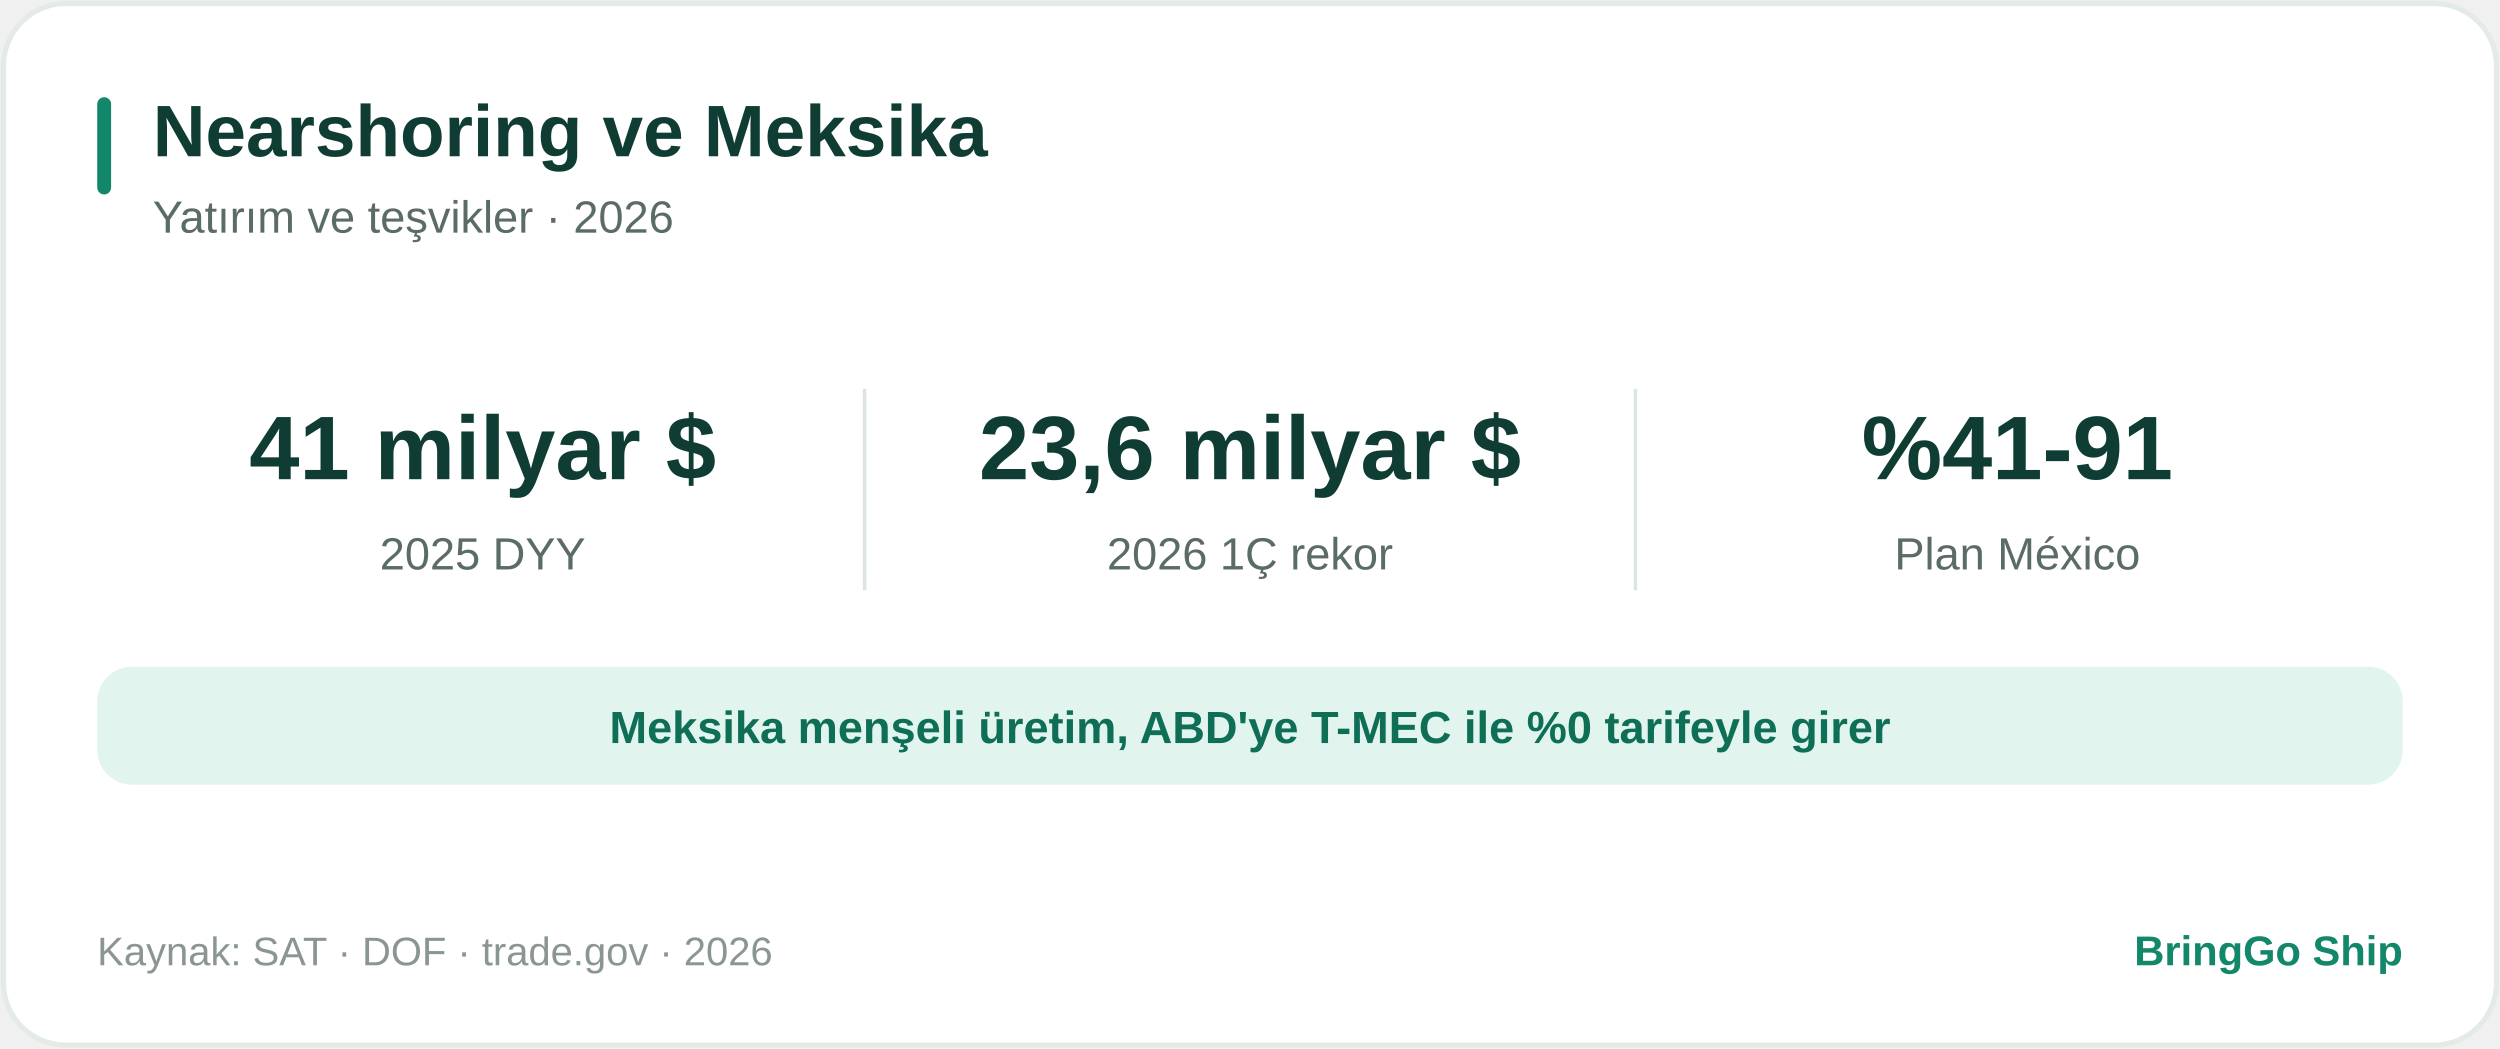
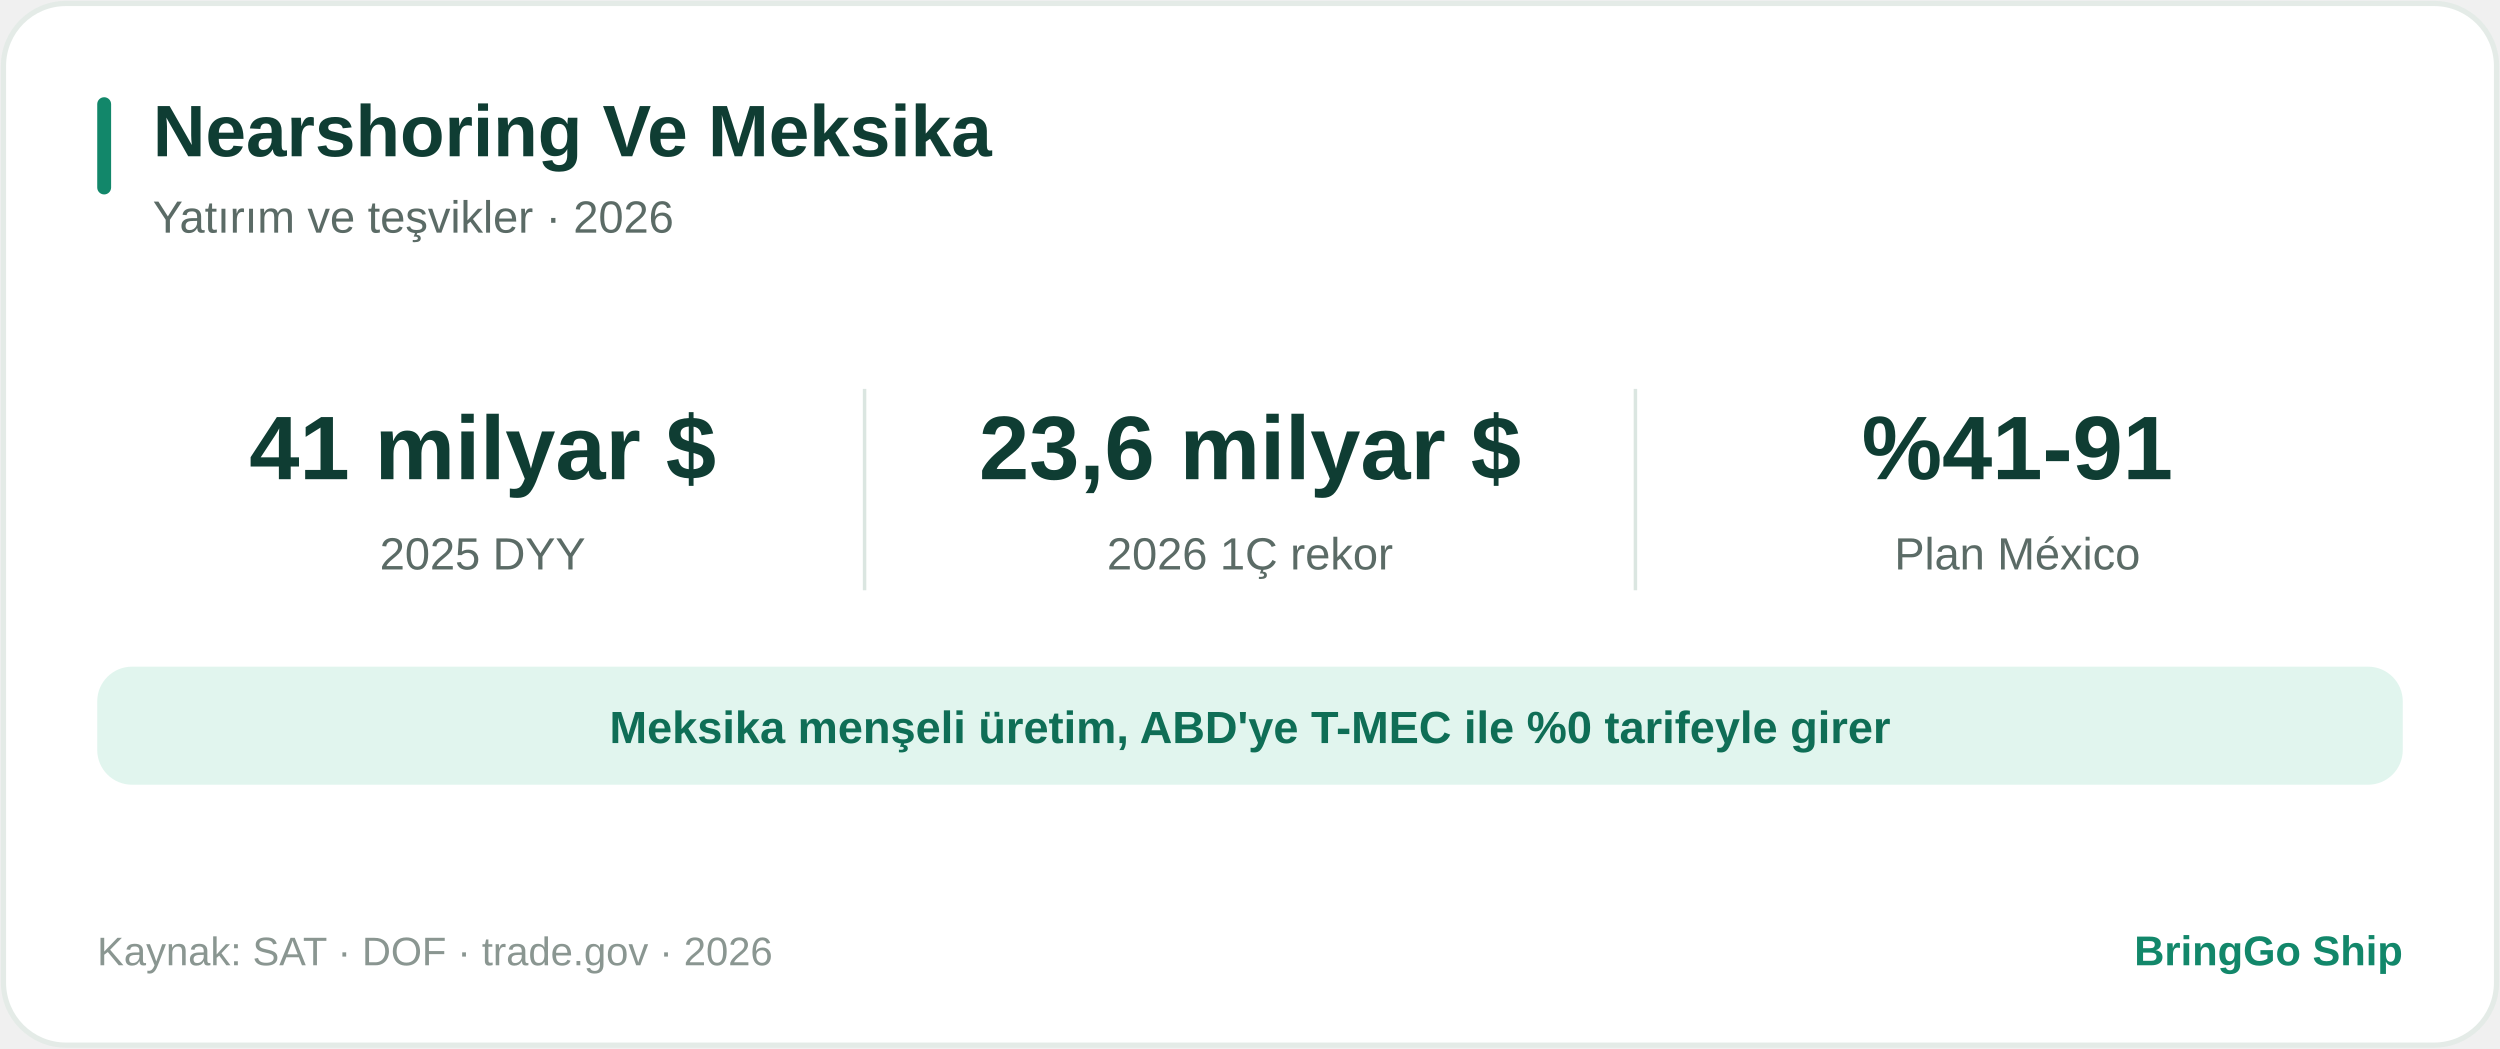
<svg xmlns="http://www.w3.org/2000/svg" width="720" height="302" viewBox="0 0 720 302" role="img">
  <style>
text{font-family:Arial,Helvetica,sans-serif}
.card{fill:#ffffff;stroke:#e4ebe7;stroke-width:1.5}
.row{fill:#f5f8f7}.pill{fill:#E1F5EE}.hi{fill:#1f9d5f}.mut{fill:#eef1f0}
.acc{fill:#12876A}.circ{fill:#12876A}.rd{fill:#fbe9e7}.am{fill:#fbf1dd}.tl{fill:#E1F5EE}.ln{stroke:#dbe6e1}
.tt{fill:#0F3D33;font-weight:bold}.ts{fill:#5b6b66}.tl2{fill:#22332f}
.tv{fill:#0F6E56;font-weight:bold}.tm{fill:#5b6b66;font-weight:bold}.tw{fill:#ffffff;font-weight:bold}
.tf{fill:#8a9691}.tb{fill:#12876A;font-weight:bold}.big{fill:#0F3D33;font-weight:bold}
.trd{fill:#a3392c;font-weight:bold}.tam{fill:#8a5a12;font-weight:bold}.ttl{fill:#0F6E56;font-weight:bold}
@media (prefers-color-scheme:dark){
.card{fill:#16211e;stroke:#2c3a35}
.row{fill:#1d2b27}.pill{fill:#123a2e}.hi{fill:#1f9d5f}.mut{fill:#28352f}
.acc{fill:#2fae7e}.circ{fill:#2fae7e}.rd{fill:#3a201c}.am{fill:#352a15}.tl{fill:#123a2e}
.tt{fill:#d7f2e6}.ts{fill:#8fa79d}.tl2{fill:#cfe0d9}
.tv{fill:#6fe0b0}.tm{fill:#9db3a9}.tw{fill:#ffffff}
.tf{fill:#6d8279}.tb{fill:#57d3a3}.big{fill:#d7f2e6}
.trd{fill:#f0a99e}.tam{fill:#e6c281}.ttl{fill:#6fe0b0}.ln{stroke:#31423c}}
</style>
  <rect x="1" y="1" width="718" height="300" rx="18" class="card" />
  <rect x="28" y="28" width="4" height="28" rx="2" class="acc" />
-   <text x="44" y="45" font-size="21" class="tt">Nearshoring ve Meksika</text>
+   <text x="44" y="45" font-size="21" class="tt">Nearshoring Ve Meksika</text>
  <text x="44" y="67" font-size="13" class="ts">Yatırım ve teşvikler · 2026</text>
  <g transform="translate(0,88)">
    <text x="139" y="50" text-anchor="middle" font-size="26" class="big">41 milyar $</text>
    <text x="139" y="76" text-anchor="middle" font-size="13" class="ts">2025 DYY</text>
    <text x="360" y="50" text-anchor="middle" font-size="26" class="big">23,6 milyar $</text>
    <text x="360" y="76" text-anchor="middle" font-size="13" class="ts">2026 1Ç rekor</text>
    <line x1="249" y1="24" x2="249" y2="82" stroke-width="1" class="ln" />
    <text x="581" y="50" text-anchor="middle" font-size="26" class="big">%41-91</text>
    <text x="581" y="76" text-anchor="middle" font-size="13" class="ts">Plan México</text>
    <line x1="471" y1="24" x2="471" y2="82" stroke-width="1" class="ln" />
    <rect x="28" y="104" width="664" height="34" rx="10" class="pill" />
    <text x="360" y="126" text-anchor="middle" font-size="13" class="tv">Meksika menşeli üretim, ABD'ye T-MEC ile %0 tarifeyle girer</text>
  </g>
  <text x="28" y="278" font-size="11.5" class="tf">Kaynak: SAT · DOF · trade.gov · 2026</text>
  <text x="692" y="278" text-anchor="end" font-size="12" class="tb">BringGo Ship</text>
</svg>
